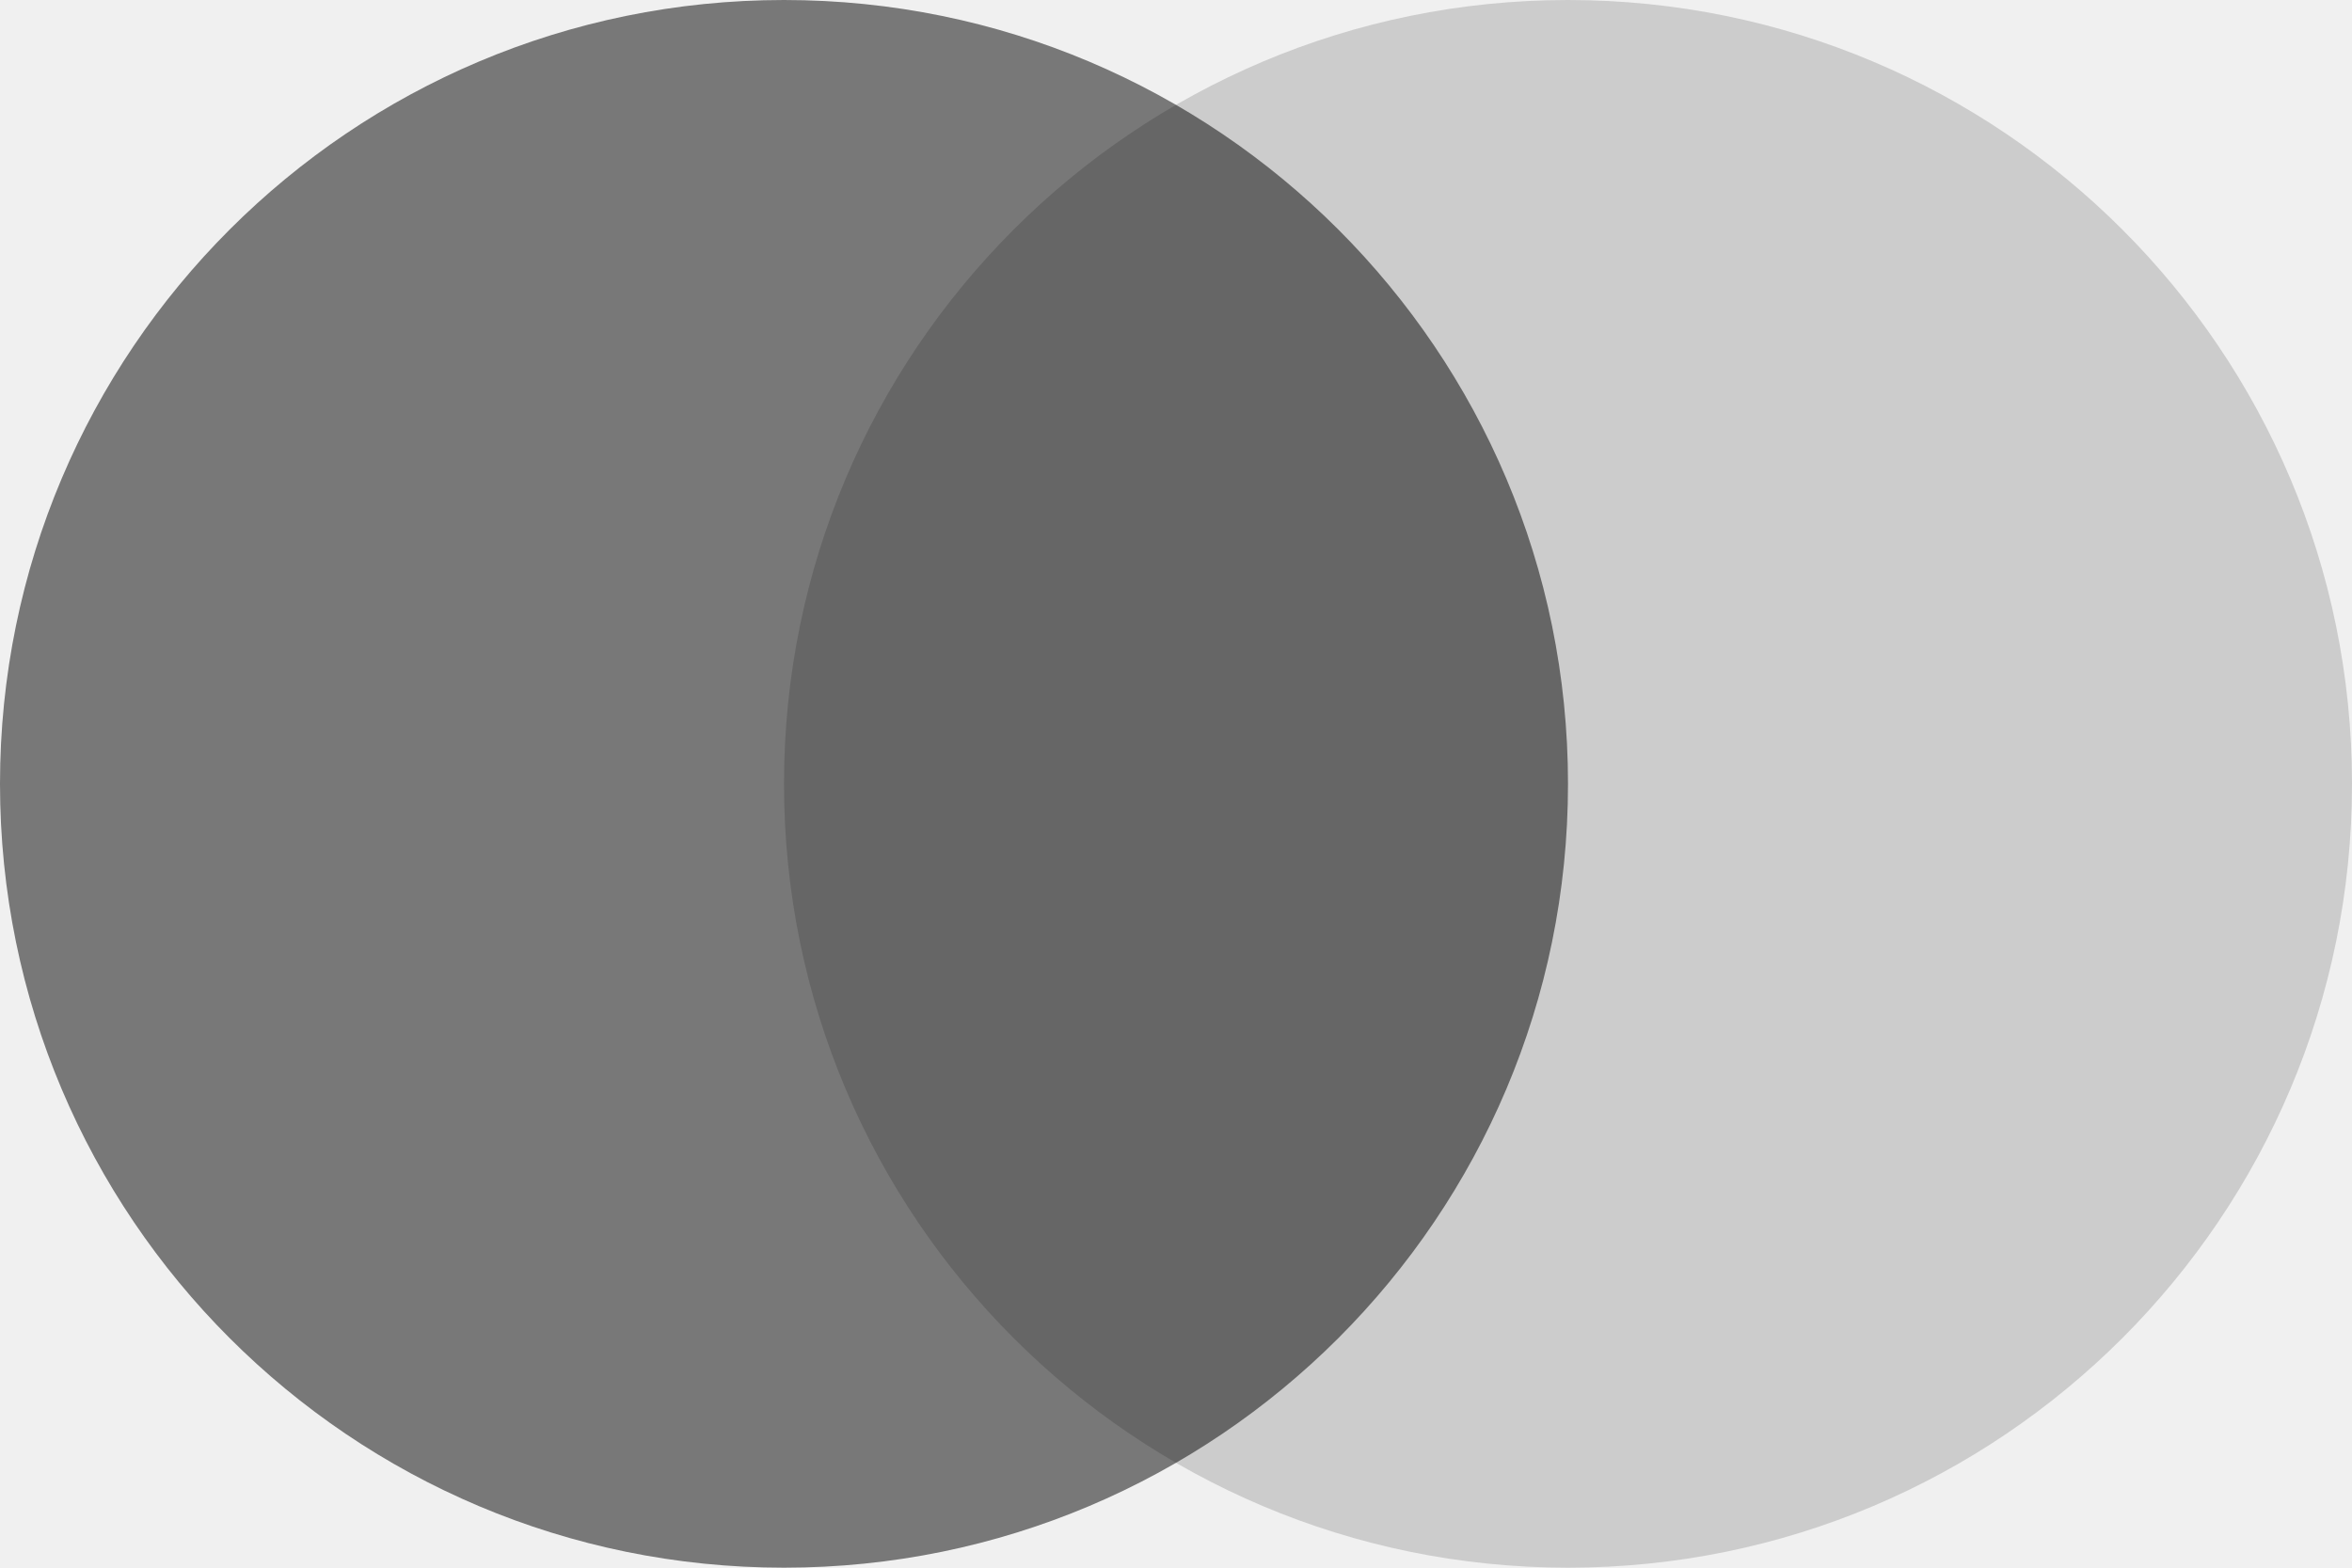
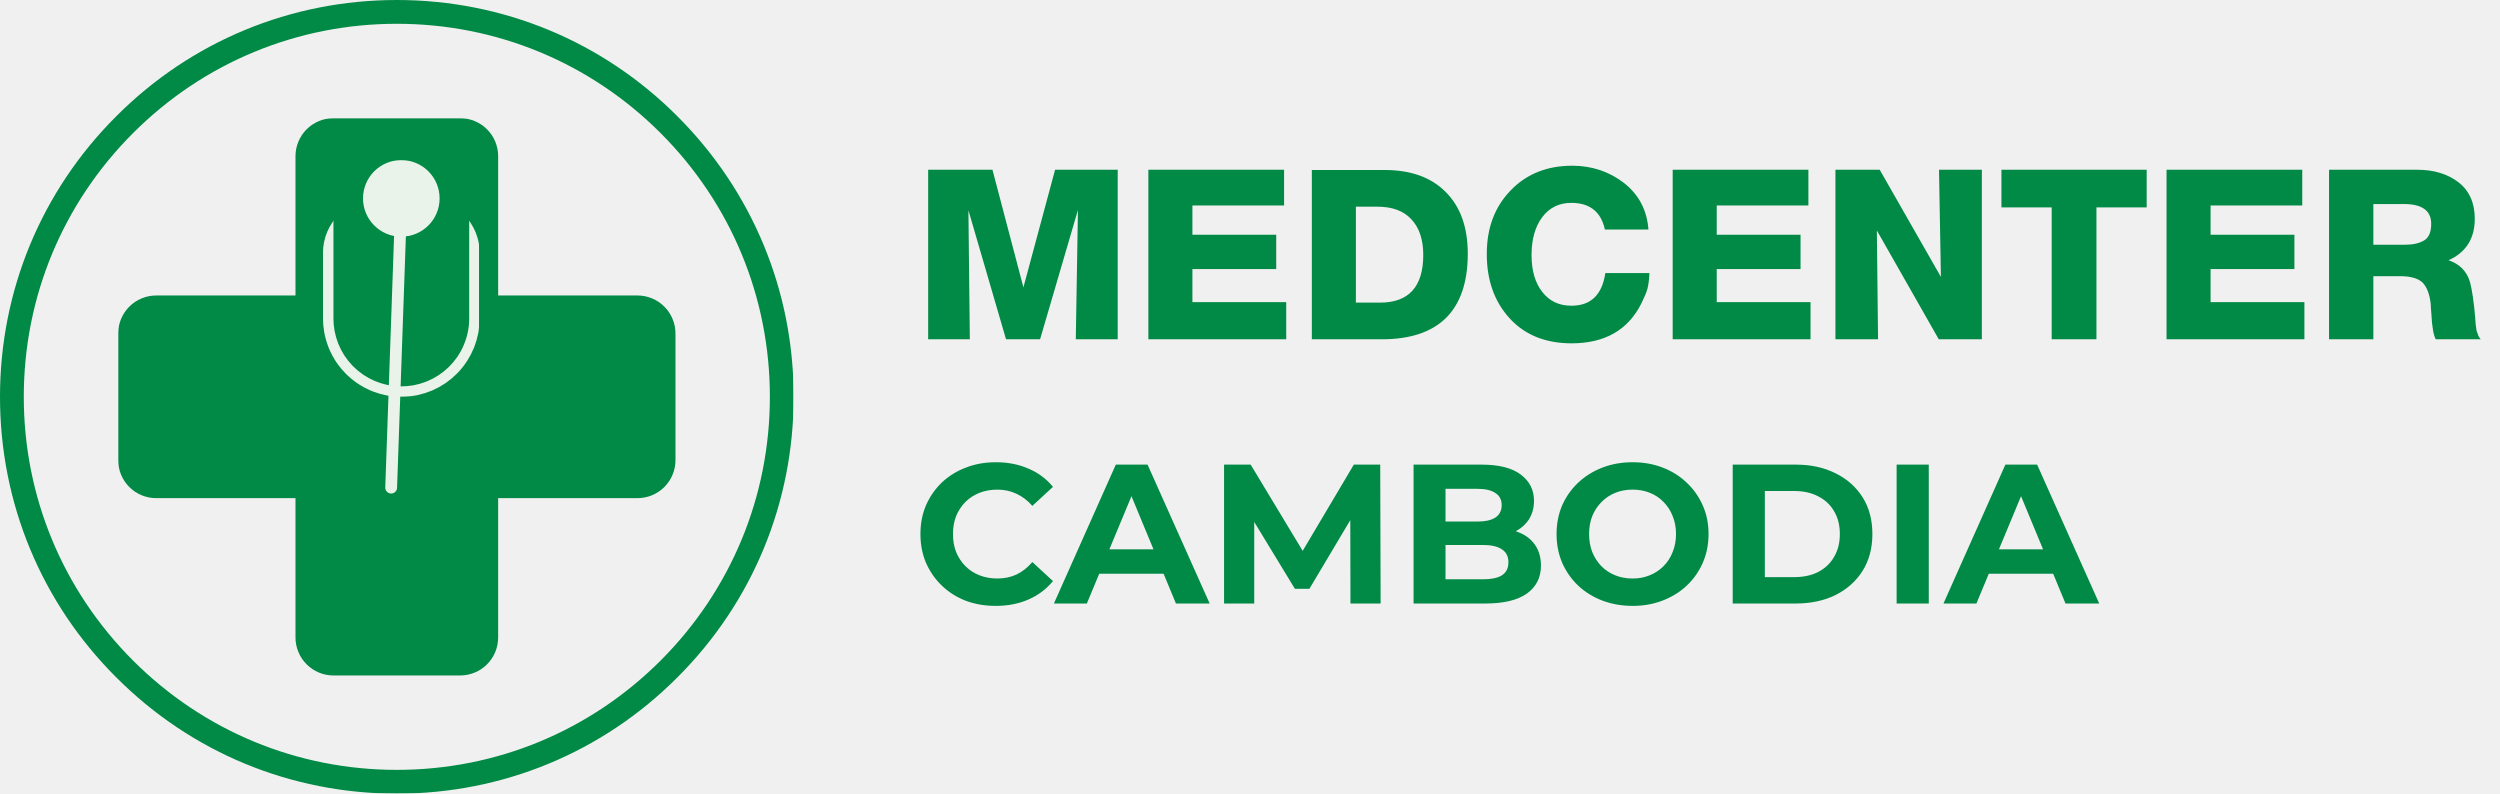
- <svg xmlns="http://www.w3.org/2000/svg" width="150" height="100" viewBox="0 0 150 100" fill="none">
-   <circle cx="50" cy="50" r="50" fill="black" fill-opacity="0.5" />
-   <circle cx="100" cy="50" r="50" fill="black" fill-opacity="0.15" />
+ <svg xmlns="http://www.w3.org/2000/svg" fill="none" height="343" viewBox="0 0 1080 343" width="1080">
+   <mask id="a" height="343" maskUnits="userSpaceOnUse" width="343" x="0" y="0">
+     <path d="m0 0h342.857v342.857h-342.857z" fill="#fff" />
+   </mask>
+   <mask id="b" height="343" maskUnits="userSpaceOnUse" width="343" x="0" y="0">
+     <path d="m171.429 342.857c-45.773 0-88.868-17.81-121.204-50.225-32.415-32.336-50.225-75.431-50.225-121.203 0-45.773 17.81-88.868 50.225-121.204 32.336-32.415 75.431-50.225 121.204-50.225 45.772 0 88.867 17.81 121.203 50.225 32.415 32.406 50.225 75.431 50.225 121.204 0 45.772-17.81 88.867-50.225 121.203-32.336 32.415-75.431 50.225-121.203 50.225zm0-332.582c-43.033 0-83.519 16.791-113.941 47.213-30.422 30.422-47.213 70.908-47.213 113.941 0 43.032 16.791 83.518 47.213 113.94 30.422 30.421 70.908 47.213 113.941 47.213 43.032 0 83.518-16.792 113.94-47.213 30.421-30.422 47.213-70.908 47.213-113.94 0-43.033-16.792-83.519-47.213-113.941-30.422-30.422-70.908-47.213-113.94-47.213z" fill="#fff" />
+   </mask>
+   <mask id="c" height="242" maskUnits="userSpaceOnUse" width="242" x="51" y="51">
+     <path d="m51.053 51.05h241.124v241.124h-241.124z" fill="#fff" />
+   </mask>
+   <mask id="d" height="87" maskUnits="userSpaceOnUse" width="68" x="139" y="85">
+     <path d="m205.829 86.847v83.729h-65.18v-83.729z" fill="#fff" stroke="#fff" stroke-width="2.267" />
+   </mask>
+   <mask id="e" height="87" maskUnits="userSpaceOnUse" width="69" x="139" y="85">
+     <path d="m163.122 86.847h20.507c5.775 0 11.314 2.22 15.485 6.189l.4.39v.001c4.221 4.213 6.588 9.931 6.588 15.893v38.501c0 12.415-10.066 22.473-22.473 22.473h-20.507c-12.415 0-22.473-10.058-22.473-22.473v-38.501c0-12.416 10.058-22.473 22.473-22.473z" fill="#fff" stroke="#fff" stroke-width="2.267" />
+   </mask>
+   <mask id="f" height="34" maskUnits="userSpaceOnUse" width="35" x="156" y="69">
+     <path d="m189.407 70.293v30.868h-31.456v-30.868z" fill="#fff" stroke="#fff" stroke-width="2.267" />
+   </mask>
+   <g mask="url(#a)">
+     <g mask="url(#b)">
+       <path d="m0 0h342.857v342.857h-342.857z" fill="#008a45" />
+     </g>
+   </g>
+   <g mask="url(#c)">
+     <path d="m275.394 127.649h-60.193v-60.185c0-1.08-.106-2.143-.316-3.205-.211-1.054-.519-2.081-.931-3.074-.413-1.001-.922-1.941-1.52-2.845-.597-.896-1.282-1.721-2.037-2.485-.764-.764-1.599-1.44-2.494-2.037-.896-.597-1.836-1.107-2.837-1.519-.992-.413-2.02-.72-3.074-.931-1.062-.211-2.125-.316-3.205-.316h-54.713c-1.081 0-2.152.105-3.206.316-1.054.211-2.081.518-3.082.931-.993.413-1.941.922-2.837 1.519s-1.721 1.273-2.485 2.037c-.764.764-1.441 1.59-2.047 2.485-.597.905-1.097 1.844-1.51 2.845-.413.992-.729 2.02-.94 3.074-.211 1.063-.316 2.125-.316 3.205v60.185h-60.184c-1.08 0-2.143.105-3.205.316-1.054.211-2.081.527-3.074.94-1.001.412-1.941.913-2.845 1.51-.896.606-1.721 1.282-2.485 2.046-.764.764-1.44 1.59-2.038 2.486s-1.107 1.844-1.519 2.836c-.413 1.002-.72 2.029-.931 3.083-.211 1.054-.316 2.125-.316 3.205v54.714c0 1.08.105 2.142.316 3.205.211 1.054.518 2.081.931 3.074.413 1.001.922 1.941 1.519 2.836.597.896 1.273 1.731 2.038 2.495.764.755 1.59 1.44 2.485 2.037.905.597 1.844 1.107 2.845 1.519.992.413 2.02.721 3.074.931 1.063.211 2.125.316 3.205.316h60.184v60.194c0 1.071.105 2.143.316 3.196.211 1.063.527 2.091.94 3.083s.913 1.941 1.51 2.837c.606.895 1.283 1.73 2.047 2.485.764.764 1.589 1.449 2.485 2.046s1.844 1.107 2.837 1.511c1.001.413 2.028.729 3.082.939 1.054.211 2.125.317 3.206.317h54.713c1.08 0 2.143-.106 3.205-.317 1.054-.21 2.082-.526 3.074-.939 1.001-.404 1.941-.914 2.837-1.511.895-.597 1.73-1.282 2.494-2.046.755-.755 1.44-1.59 2.037-2.485.598-.896 1.107-1.845 1.52-2.837.412-.992.72-2.02.931-3.083.21-1.053.316-2.125.316-3.196v-60.194h60.193c1.071 0 2.143-.105 3.197-.316 1.062-.21 2.09-.518 3.082-.931.993-.412 1.941-.922 2.837-1.519s1.73-1.282 2.485-2.037c.764-.764 1.449-1.599 2.046-2.495.598-.895 1.107-1.835 1.511-2.836.413-.993.729-2.02.94-3.074.21-1.063.316-2.125.316-3.205v-54.714c0-1.08-.106-2.151-.316-3.205-.211-1.054-.527-2.081-.94-3.083-.404-.992-.913-1.94-1.511-2.836-.597-.896-1.282-1.722-2.046-2.486-.755-.764-1.589-1.44-2.485-2.046-.896-.597-1.844-1.098-2.837-1.51-.992-.413-2.02-.729-3.082-.94-1.054-.211-2.126-.316-3.197-.316z" fill="#008a45" />
+   </g>
+   <g mask="url(#d)">
+     <g mask="url(#e)">
+       <path d="m204.944 86.847c.159 0 .301.027.436.081.097.041.19.097.276.168l.084.077c.109.108.19.23.246.359.056.139.081.274.081.429v49.621c0 1.881-.156 3.746-.479 5.59l-.148.789-.001.004c-.364 1.842-.884 3.637-1.559 5.381l-.3.744v.002c-.72 1.738-1.583 3.398-2.585 4.981l-.437.673c-1.197 1.791-2.547 3.438-4.066 4.957-1.329 1.329-2.762 2.535-4.294 3.611l-.662.453-.003.002c-1.559 1.047-3.195 1.951-4.908 2.705l-.739.315-.004.001c-1.738.72-3.515 1.285-5.349 1.7l-.786.167c-2.107.416-4.229.629-6.376.629-1.878 0-3.745-.163-5.593-.483l-.791-.146c-1.843-.372-3.638-.893-5.381-1.568l-.744-.298-.005-.002-.74-.315c-1.468-.647-2.88-1.402-4.235-2.265l-.673-.44-.005-.003-.664-.453c-1.314-.921-2.549-1.938-3.714-3.048l-.576-.562c-1.331-1.331-2.536-2.758-3.611-4.291l-.452-.663-.004-.005-.44-.673c-.86-1.354-1.612-2.767-2.263-4.238l-.318-.741-.001-.002-.298-.744c-.579-1.495-1.043-3.027-1.393-4.595l-.166-.786-.001-.004-.148-.789c-.323-1.844-.479-3.709-.479-5.59v-49.621c0-.155.024-.289.08-.429.041-.097.098-.189.169-.274l.077-.085c.109-.108.23-.191.361-.246.137-.055.271-.08.436-.08.155 0 .29.024.429.08.097.041.189.098.274.169l.085.077c.108.108.19.23.245.359.056.14.082.274.082.429v49.621c0 1.757.154 3.491.449 5.208l.134.734.001.006c.344 1.717.834 3.384 1.456 5.01l.275.694.003.006c.67 1.611 1.473 3.16 2.409 4.635l.409.628c.972 1.451 2.058 2.812 3.262 4.078l.523.537c1.238 1.238 2.574 2.356 3.998 3.36l.616.424c1.454.974 2.984 1.815 4.577 2.523l.686.295.002.001c1.621.671 3.283 1.194 4.985 1.577l.733.157c1.963.392 3.943.584 5.939.584 1.747 0 3.481-.147 5.202-.447l.738-.137c1.714-.343 3.388-.827 5.02-1.456l.698-.278.002-.001c1.61-.67 3.159-1.473 4.634-2.409l.628-.409c1.451-.972 2.813-2.058 4.078-3.262l.536-.522c1.239-1.238 2.357-2.574 3.362-3.998l.423-.617c1.113-1.661 2.054-3.423 2.812-5.267l-.001-.001c.764-1.846 1.349-3.742 1.733-5.705.392-1.96.592-3.94.592-5.948v-49.621c0-.155.026-.289.081-.429.042-.097.098-.189.168-.274l.079-.085c.108-.108.228-.191.358-.246.139-.056.275-.08.43-.08z" fill="#008a45" stroke="#e9f3e9" stroke-width="2.267" />
+     </g>
+   </g>
+   <path d="m168.979 210.658 4.295-122.424" stroke="#e9f3e9" stroke-linecap="round" stroke-width="5.1" />
+   <g mask="url(#f)">
+     <path d="m173.363 70.293c8.516 0 15.412 6.896 15.412 15.412 0 8.508-6.897 15.412-15.412 15.412-8.508 0-15.412-6.904-15.412-15.412 0-8.516 6.904-15.412 15.412-15.412z" fill="#e9f3e9" stroke="#e9f3e9" stroke-width="2.267" />
+   </g>
+   <g fill="#008a45">
+     <path d="m400.971 146.571v-73.234h27.772l13.371 50.812 13.68-50.812h27.052v73.234h-18.103l.925-55.851-16.354 55.851h-14.708l-16.252-55.748.617 55.748zm153.749-73.234v15.428h-39.6v12.651h36.206v14.812h-36.206v14.297h40.526v16.045h-59.554v-73.234zm11.99 73.234v-73.131h31.372c11.314 0 20.057 3.086 26.434 9.463 6.377 6.377 9.566 15.223 9.566 26.743 0 12.24-3.189 21.497-9.36 27.668-6.275 6.172-15.532 9.257-27.669 9.257zm19.029-15.84h10.491c12.343 0 18.617-6.891 18.617-20.571 0-6.686-1.748-11.829-5.142-15.429-3.395-3.703-8.332-5.451-14.812-5.451h-9.154zm107.772-12.754h19.029c-.103 2.88-.411 5.04-.823 6.686-.411 1.646-1.337 3.703-2.571 6.274-5.76 11.623-15.84 17.383-30.24 17.383-11.212 0-20.16-3.6-26.743-10.8s-9.874-16.457-9.874-27.771c0-11.212 3.394-20.366 10.285-27.463 6.789-7.097 15.737-10.697 26.64-10.697 8.537 0 16.046 2.571 22.423 7.509 6.377 5.04 9.874 11.726 10.492 20.057h-18.823c-1.646-7.611-6.48-11.52-14.503-11.52-5.246 0-9.463 2.057-12.549 6.171-3.085 4.114-4.628 9.565-4.628 16.354 0 6.686 1.543 12.034 4.628 15.943 3.086 4.011 7.303 5.966 12.549 5.966 8.434 0 13.268-4.629 14.708-14.092zm87.716-44.64v15.428h-39.6v12.651h36.206v14.812h-36.206v14.297h40.526v16.045h-59.555v-73.234zm11.681 73.234v-73.234h19.132l26.434 46.286-.823-46.286h18.514v73.234h-18.617l-26.743-47.005.515 47.005zm134.456-73.234v16.251h-21.703v56.982h-19.337v-56.982h-21.703v-16.251zm67.211 0v15.428h-39.6v12.651h36.206v14.812h-36.206v14.297h40.526v16.045h-59.555v-73.234zm11.575 73.234v-73.234h38.16c7.2 0 13.17 1.851 17.8 5.451s6.99 8.846 6.99 15.737c0 8.537-3.8 14.503-11.31 17.897 4.83 1.646 7.92 4.834 9.26 9.463.82 3.085 1.64 8.228 2.26 15.531 0 .206 0 .72.1 1.44 0 .72.1 1.234.1 1.44 0 .309.11.72.21 1.337 0 .617.1 1.029.21 1.337.1.309.2.72.41 1.132.1.514.31.926.51 1.337.21.411.52.72.82 1.131h-19.44c-.61-1.234-1.02-2.777-1.23-4.422-.31-1.646-.51-3.703-.62-6.172-.2-2.366-.31-3.908-.31-4.731-.51-4.32-1.74-7.406-3.6-9.257-1.95-1.749-5.14-2.675-9.46-2.675h-11.72v27.257zm19.14-40.834h13.47c3.6 0 6.38-.617 8.43-1.851 2.06-1.235 3.09-3.6 3.09-7.2 0-5.657-3.91-8.537-11.73-8.537h-13.26z" />
+     <path d="m430.114 261.743c-4.628 0-8.943-.743-12.943-2.229-3.943-1.543-7.371-3.714-10.285-6.514-2.915-2.8-5.2-6.086-6.858-9.857-1.6-3.772-2.399-7.914-2.399-12.429 0-4.514.799-8.657 2.399-12.428 1.658-3.772 3.943-7.057 6.858-9.857 2.971-2.8 6.428-4.943 10.371-6.429 3.943-1.543 8.257-2.314 12.943-2.314 5.2 0 9.886.914 14.057 2.743 4.229 1.771 7.771 4.4 10.629 7.885l-8.915 8.229c-2.057-2.343-4.343-4.086-6.857-5.229-2.514-1.2-5.257-1.8-8.228-1.8-2.8 0-5.372.457-7.715 1.372-2.343.914-4.371 2.228-6.085 3.943-1.715 1.714-3.058 3.742-4.029 6.085-.914 2.343-1.371 4.943-1.371 7.8s.457 5.457 1.371 7.8c.971 2.343 2.314 4.372 4.029 6.086 1.714 1.714 3.742 3.029 6.085 3.943s4.915 1.371 7.715 1.371c2.971 0 5.714-.571 8.228-1.714 2.514-1.2 4.8-3 6.857-5.4l8.915 8.229c-2.858 3.485-6.4 6.142-10.629 7.971-4.171 1.829-8.886 2.743-14.143 2.743zm25.175-1.029 26.743-60h13.714l26.828 60h-14.571l-21.943-52.971h5.486l-22.029 52.971zm13.371-12.857 3.686-10.543h30.857l3.771 10.543zm60.139 12.857v-60h11.486l25.543 42.343h-6.086l25.115-42.343h11.4l.171 60h-13.029l-.085-40.028h2.4l-20.057 33.685h-6.258l-20.485-33.685h2.914v40.028zm81.864 0v-60h29.314c7.543 0 13.2 1.429 16.972 4.286 3.828 2.857 5.743 6.629 5.743 11.314 0 3.143-.772 5.886-2.315 8.229-1.542 2.286-3.657 4.057-6.342 5.314-2.686 1.257-5.772 1.886-9.258 1.886l1.629-3.514c3.771 0 7.114.628 10.029 1.885 2.914 1.2 5.171 3 6.771 5.4 1.657 2.4 2.486 5.343 2.486 8.829 0 5.143-2.029 9.171-6.086 12.086-4.057 2.857-10.029 4.285-17.914 4.285zm13.8-10.457h16.2c3.6 0 6.314-.571 8.143-1.714 1.886-1.2 2.829-3.086 2.829-5.657 0-2.515-.943-4.372-2.829-5.572-1.829-1.257-4.543-1.885-8.143-1.885h-17.228v-10.115h14.828c3.372 0 5.943-.571 7.714-1.714 1.829-1.2 2.743-3 2.743-5.4 0-2.343-.914-4.086-2.743-5.229-1.771-1.2-4.342-1.8-7.714-1.8h-13.8zm80.884 11.486c-4.743 0-9.143-.772-13.2-2.314-4-1.543-7.485-3.715-10.457-6.515-2.914-2.8-5.2-6.085-6.857-9.857-1.6-3.771-2.4-7.886-2.4-12.343s.8-8.571 2.4-12.343c1.657-3.771 3.971-7.057 6.943-9.857 2.971-2.8 6.457-4.971 10.457-6.514s8.343-2.314 13.029-2.314c4.742 0 9.085.771 13.028 2.314 4 1.543 7.457 3.714 10.372 6.514 2.971 2.8 5.285 6.086 6.942 9.857 1.658 3.715 2.486 7.829 2.486 12.343 0 4.457-.828 8.6-2.486 12.429-1.657 3.771-3.971 7.057-6.942 9.857-2.915 2.743-6.372 4.886-10.372 6.429-3.943 1.542-8.257 2.314-12.943 2.314zm-.085-11.829c2.685 0 5.142-.457 7.371-1.371 2.286-.914 4.286-2.229 6-3.943s3.029-3.743 3.943-6.086c.971-2.343 1.457-4.943 1.457-7.8s-.486-5.457-1.457-7.8c-.914-2.343-2.229-4.371-3.943-6.085-1.657-1.715-3.629-3.029-5.914-3.943-2.286-.915-4.772-1.372-7.457-1.372-2.686 0-5.172.457-7.458 1.372-2.228.914-4.2 2.228-5.914 3.943-1.714 1.714-3.057 3.742-4.028 6.085-.915 2.343-1.372 4.943-1.372 7.8 0 2.8.457 5.4 1.372 7.8.971 2.343 2.285 4.372 3.942 6.086 1.715 1.714 3.715 3.029 6 3.943 2.286.914 4.772 1.371 7.458 1.371zm43.264 10.8v-60h27.257c6.514 0 12.257 1.257 17.229 3.772 4.971 2.457 8.857 5.914 11.657 10.371s4.2 9.743 4.2 15.857c0 6.057-1.4 11.343-4.2 15.857-2.8 4.458-6.686 7.943-11.657 10.458-4.972 2.457-10.715 3.685-17.229 3.685zm13.886-11.4h12.685c4 0 7.457-.743 10.372-2.228 2.971-1.543 5.257-3.715 6.857-6.515 1.657-2.8 2.486-6.085 2.486-9.857 0-3.828-.829-7.114-2.486-9.857-1.6-2.8-3.886-4.943-6.857-6.428-2.915-1.543-6.372-2.315-10.372-2.315h-12.685zm56.929 11.4v-60h13.885v60zm20.239 0 26.743-60h13.714l26.829 60h-14.572l-21.943-52.971h5.486l-22.029 52.971zm13.371-12.857 3.686-10.543h30.857l3.772 10.543z" />
+   </g>
</svg>
